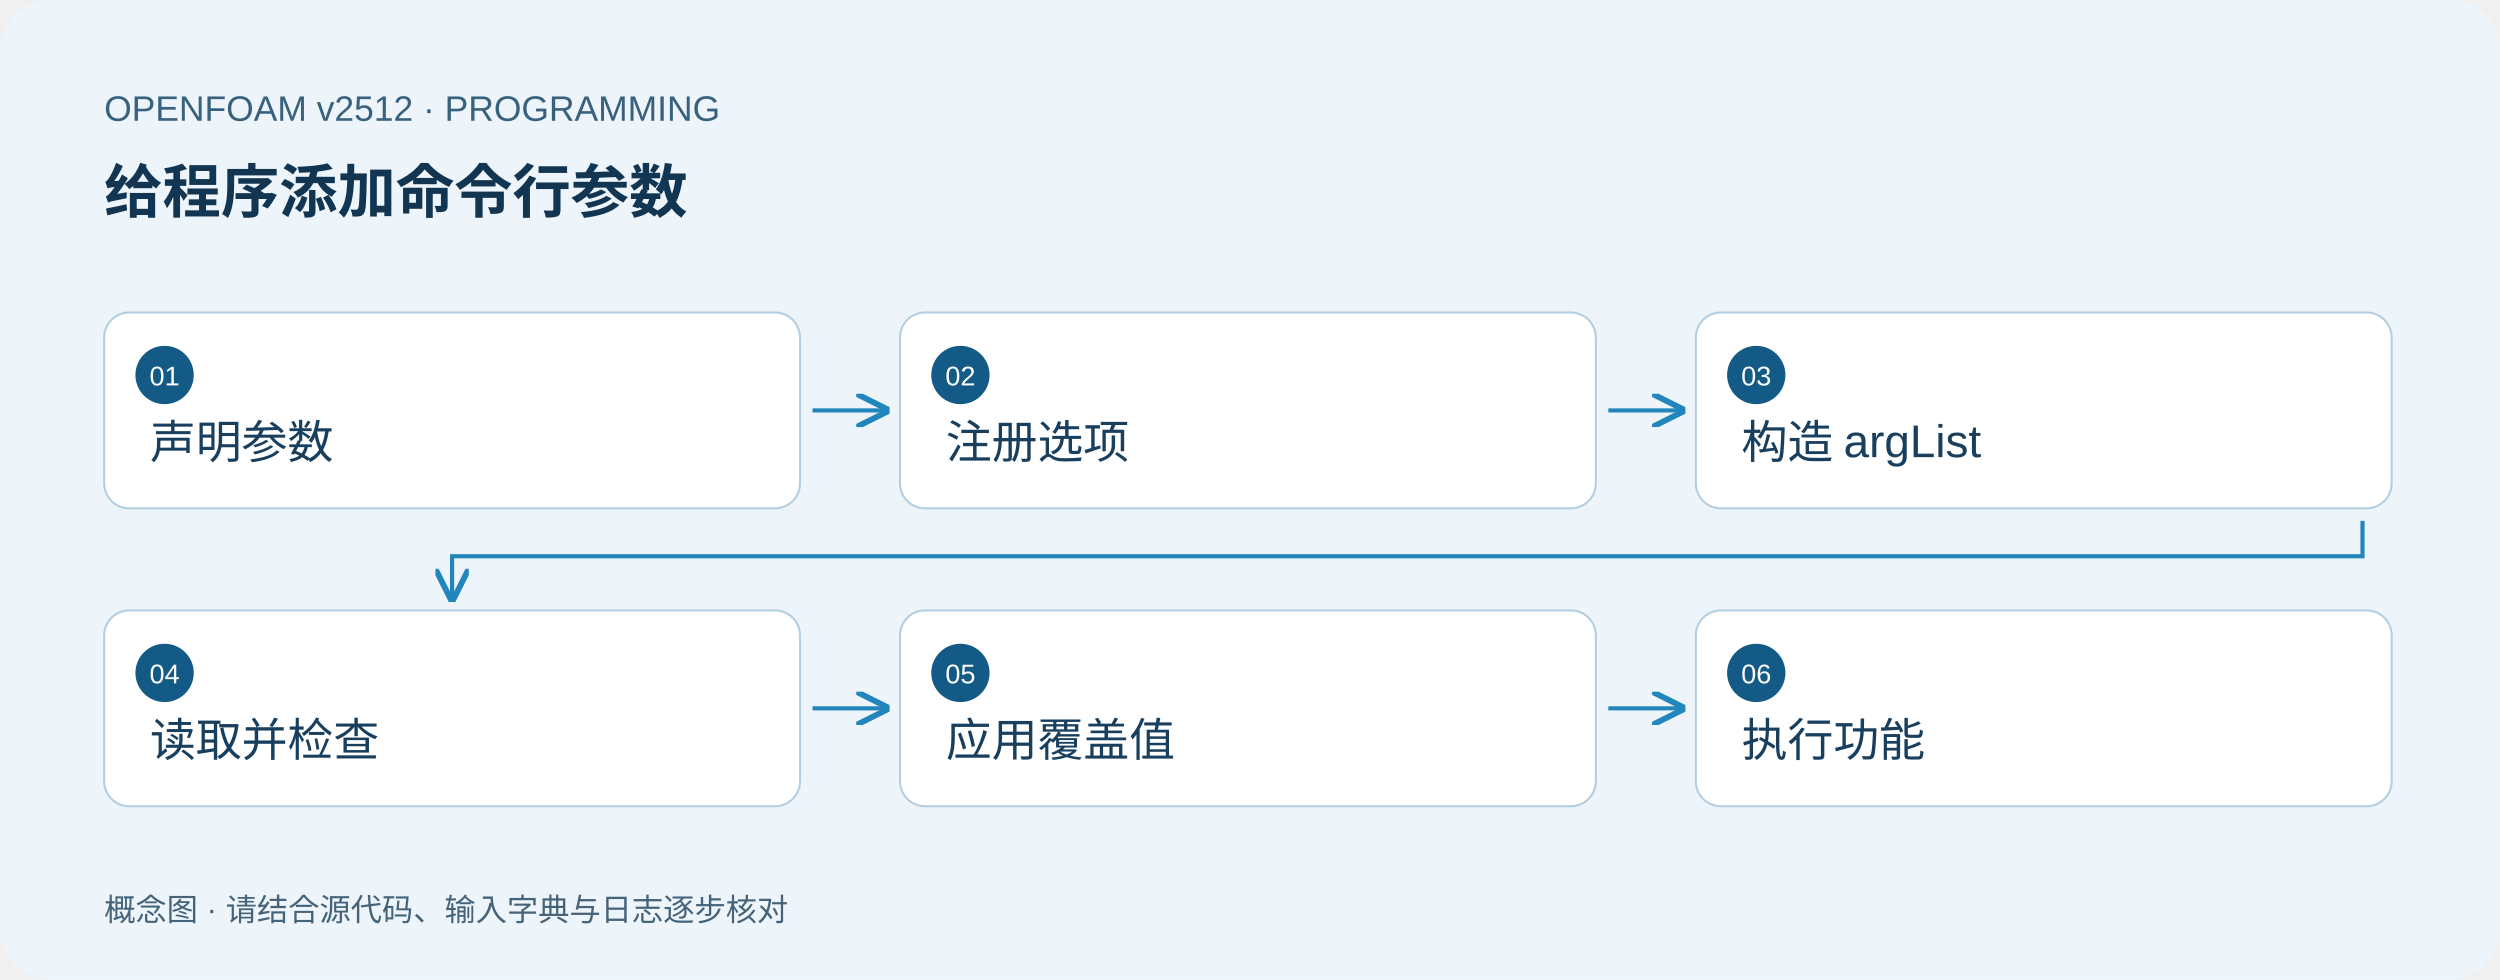
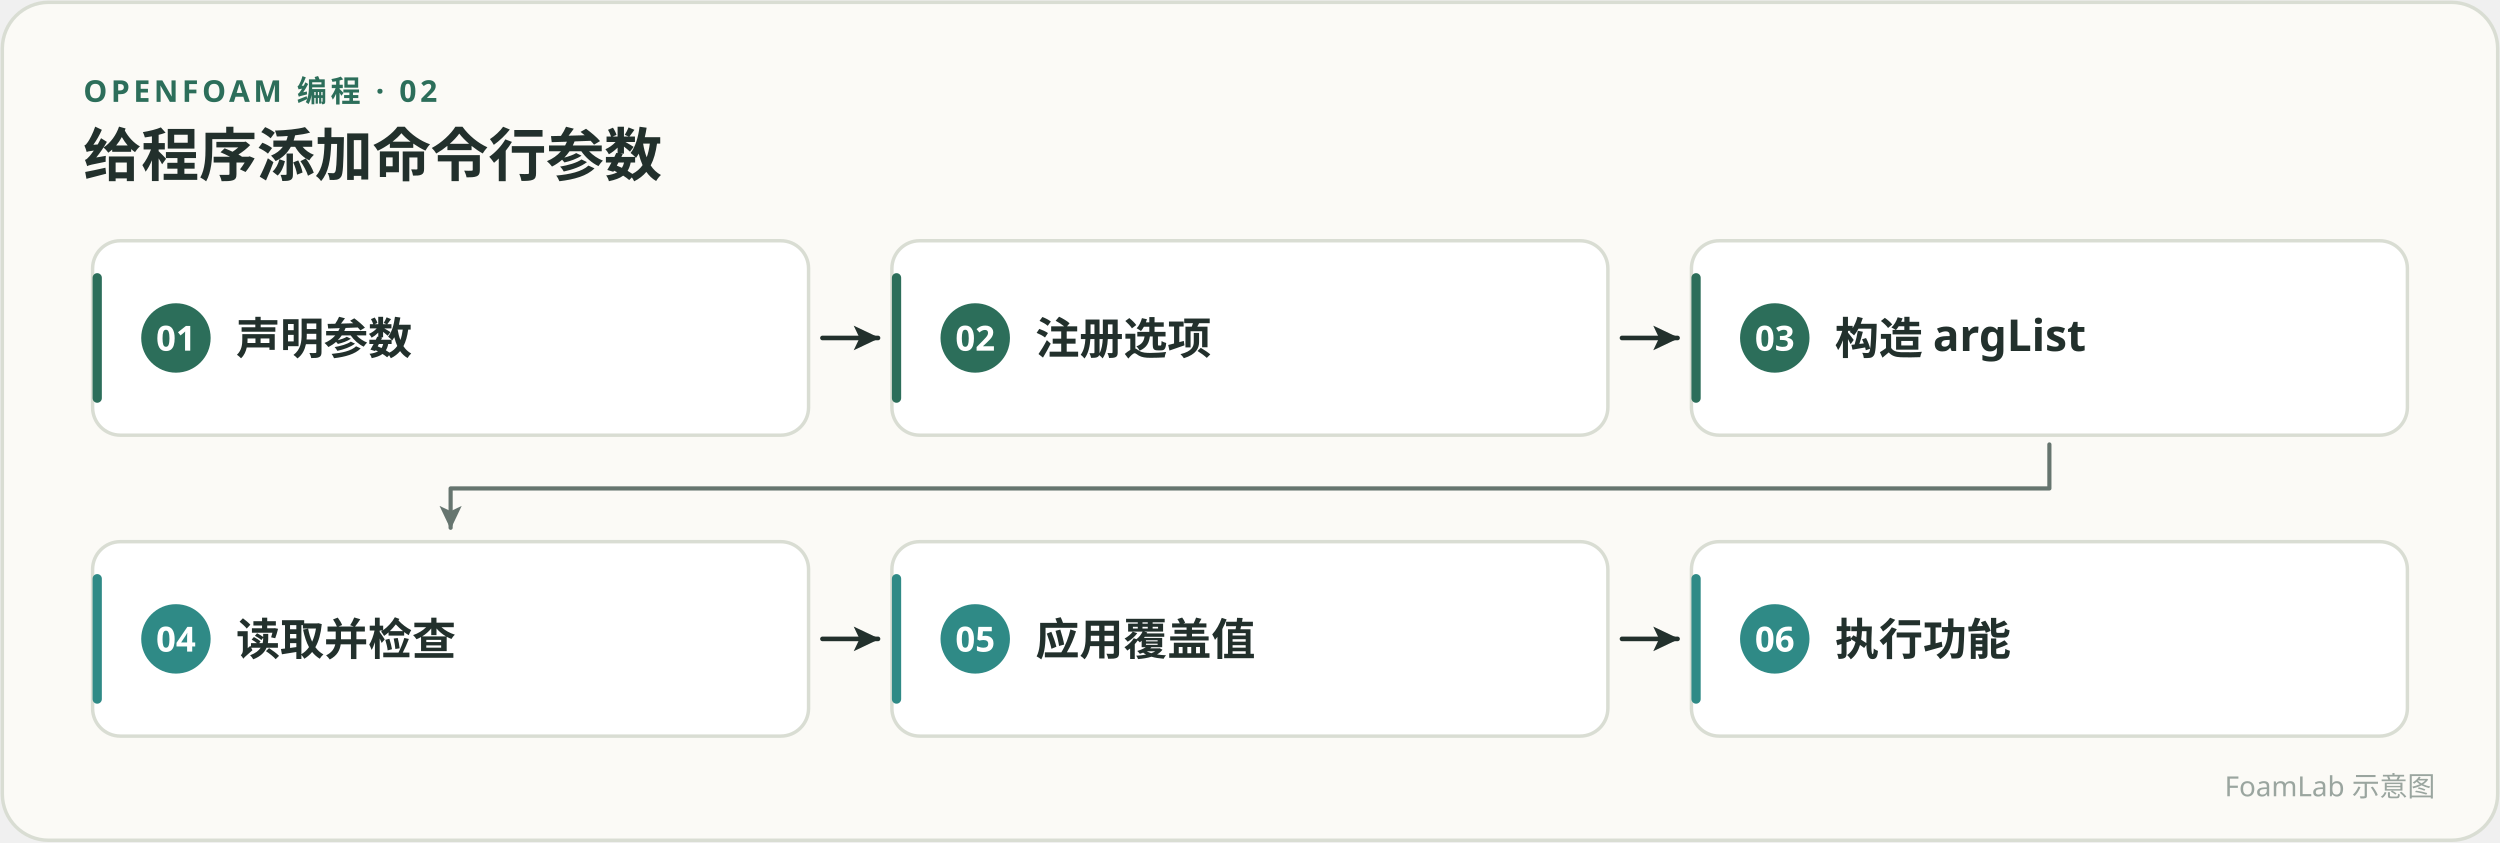
- <svg xmlns="http://www.w3.org/2000/svg" width="1200" height="470" viewBox="0 0 1200 470" role="img" aria-labelledby="title desc">
+ <svg xmlns="http://www.w3.org/2000/svg" width="1080" height="364" viewBox="0 0 1080 364" role="img" aria-label="给程序添加命令行参数">
  <defs>
-     <marker id="a" markerWidth="8" markerHeight="8" refX="7" refY="4" orient="auto">
-       <path d="M0,0 L8,4 L0,8" fill="none" stroke="#2286bd" stroke-width="1.4" />
+     <marker id="a-ink" viewBox="0 0 10 10" refX="8.5" refY="5" markerWidth="7" markerHeight="7" orient="auto-start-reverse">
+       <path d="M1 1.2 9 5 1 8.8 2.8 5z" fill="#22302c" />
    </marker>
+     <marker id="a-green" viewBox="0 0 10 10" refX="8.5" refY="5" markerWidth="7" markerHeight="7" orient="auto-start-reverse">
+       <path d="M1 1.2 9 5 1 8.8 2.8 5z" fill="#2c6e5a" />
+     </marker>
+     <marker id="a-teal" viewBox="0 0 10 10" refX="8.5" refY="5" markerWidth="7" markerHeight="7" orient="auto-start-reverse">
+       <path d="M1 1.2 9 5 1 8.8 2.8 5z" fill="#2f8a86" />
+     </marker>
+     <marker id="a-muted" viewBox="0 0 10 10" refX="8.5" refY="5" markerWidth="7" markerHeight="7" orient="auto-start-reverse">
+       <path d="M1 1.2 9 5 1 8.8 2.8 5z" fill="#66756f" />
+     </marker>
+     <marker id="a-amber" viewBox="0 0 10 10" refX="8.5" refY="5" markerWidth="7" markerHeight="7" orient="auto-start-reverse">
+       <path d="M1 1.2 9 5 1 8.8 2.8 5z" fill="#c98a2b" />
+     </marker>
+     <marker id="a-red" viewBox="0 0 10 10" refX="8.5" refY="5" markerWidth="7" markerHeight="7" orient="auto-start-reverse">
+       <path d="M1 1.2 9 5 1 8.8 2.8 5z" fill="#c8553d" />
+     </marker>
+     <marker id="a-blue" viewBox="0 0 10 10" refX="8.5" refY="5" markerWidth="7" markerHeight="7" orient="auto-start-reverse">
+       <path d="M1 1.2 9 5 1 8.8 2.8 5z" fill="#3b78b5" />
+     </marker>
+     <pattern id="hatch" width="8" height="8" patternUnits="userSpaceOnUse" patternTransform="rotate(45)">
+       <path d="M0 0v8" stroke="#66756f" stroke-width="1.6" />
+     </pattern>
  </defs>
-   <rect width="1200" height="470" rx="24" fill="#eef5fa" />
-   <text x="50" y="58" font-family="Arial,sans-serif" font-size="17" fill="#37617d">OPENFOAM v2512 · PROGRAMMING</text>
-   <text x="50" y="102" font-family="Arial,Microsoft YaHei,sans-serif" font-size="28" font-weight="700" fill="#123552">给程序添加命令行参数</text>
-   <rect x="50" y="150" width="334" height="94" rx="12" fill="white" stroke="#b4cee1" />
-   <circle cx="79" cy="180" r="14" fill="#145a87" />
-   <text x="79" y="185" text-anchor="middle" fill="white" font-size="13" font-family="Arial">01</text>
-   <text x="72" y="220" font-family="Arial,Microsoft YaHei,sans-serif" font-size="22" fill="#193f5e">声明参数</text>
-   <path d="M390,197 H425" stroke="#2286bd" stroke-width="2" fill="none" marker-end="url(#a)" />
-   <rect x="432" y="150" width="334" height="94" rx="12" fill="white" stroke="#b4cee1" />
-   <circle cx="461" cy="180" r="14" fill="#145a87" />
-   <text x="461" y="185" text-anchor="middle" fill="white" font-size="13" font-family="Arial">02</text>
-   <text x="454" y="220" font-family="Arial,Microsoft YaHei,sans-serif" font-size="22" fill="#193f5e">注册选项</text>
-   <path d="M772,197 H807" stroke="#2286bd" stroke-width="2" fill="none" marker-end="url(#a)" />
-   <rect x="814" y="150" width="334" height="94" rx="12" fill="white" stroke="#b4cee1" />
-   <circle cx="843" cy="180" r="14" fill="#145a87" />
-   <text x="843" y="185" text-anchor="middle" fill="white" font-size="13" font-family="Arial">03</text>
-   <text x="836" y="220" font-family="Arial,Microsoft YaHei,sans-serif" font-size="22" fill="#193f5e">构造 argList</text>
-   <rect x="50" y="293" width="334" height="94" rx="12" fill="white" stroke="#b4cee1" />
-   <circle cx="79" cy="323" r="14" fill="#145a87" />
-   <text x="79" y="328" text-anchor="middle" fill="white" font-size="13" font-family="Arial">04</text>
-   <text x="72" y="363" font-family="Arial,Microsoft YaHei,sans-serif" font-size="22" fill="#193f5e">读取并检查</text>
-   <path d="M390,340 H425" stroke="#2286bd" stroke-width="2" fill="none" marker-end="url(#a)" />
-   <rect x="432" y="293" width="334" height="94" rx="12" fill="white" stroke="#b4cee1" />
-   <circle cx="461" cy="323" r="14" fill="#145a87" />
-   <text x="461" y="328" text-anchor="middle" fill="white" font-size="13" font-family="Arial">05</text>
-   <text x="454" y="363" font-family="Arial,Microsoft YaHei,sans-serif" font-size="22" fill="#193f5e">应用覆盖值</text>
-   <path d="M772,340 H807" stroke="#2286bd" stroke-width="2" fill="none" marker-end="url(#a)" />
-   <rect x="814" y="293" width="334" height="94" rx="12" fill="white" stroke="#b4cee1" />
-   <circle cx="843" cy="323" r="14" fill="#145a87" />
-   <text x="843" y="328" text-anchor="middle" fill="white" font-size="13" font-family="Arial">06</text>
-   <text x="836" y="363" font-family="Arial,Microsoft YaHei,sans-serif" font-size="22" fill="#193f5e">执行功能</text>
-   <path d="M1134,250 V267 H217 V287" fill="none" stroke="#2286bd" stroke-width="2" marker-end="url(#a)" />
-   <text x="50" y="442" font-family="Arial,Microsoft YaHei,sans-serif" font-size="15" fill="#45647a">概念图 · 请结合源代码、输入字典与日志逐步核对</text>
+   <style>text{font-family:'Noto Sans SC','PingFang SC','Microsoft YaHei','Source Han Sans SC',sans-serif;fill:#22302c}.t{font-size:19px}.tb{font-size:19px;font-weight:700}.s{font-size:16px;fill:#66756f}
+ .h{font-size:25px;font-weight:700}.k{font-size:13px;fill:#2c6e5a;font-weight:700;letter-spacing:.12em}.m{font-family:'Cascadia Code','JetBrains Mono',Consolas,'DejaVu Sans Mono',monospace;font-size:16px}.mb{font-family:'Cascadia Code','JetBrains Mono',Consolas,'DejaVu Sans Mono',monospace;font-size:17px;font-weight:700}
+ .tag{font-size:12px;fill:#9aa59f}.c{text-anchor:middle}.e{text-anchor:end}.w{fill:#fff}</style>
+   <rect x="1" y="1" width="1078" height="362" rx="20" fill="#fbfaf6" stroke="#d9ddd3" stroke-width="1.5" />
+   <text x="36.0" y="44.0" class="k">OPENFOAM 编程 · 02</text>
+   <text x="36.0" y="76.0" class="h">给程序添加命令行参数</text>
+   <rect x="40.0" y="104.0" width="309.3" height="84.0" rx="12" fill="#ffffff" stroke="#d9ddd3" stroke-width="1.5" />
+   <rect x="40.0" y="118.0" width="4" height="56.0" rx="2" fill="#2c6e5a" />
+   <circle cx="76.0" cy="146.0" r="15" fill="#2c6e5a" stroke="none" stroke-width="0" />
+   <text x="76.0" y="151.5" class="tb w" text-anchor="middle" style="font-size:15px;fill:#fff">01</text>
+   <text x="102.0" y="153.0" class="tb">声明参数</text>
+   <line x1="355.3" y1="146.0" x2="379.3" y2="146.0" stroke="#22302c" stroke-width="2" stroke-linecap="round" marker-end="url(#a-ink)" />
+   <rect x="385.3" y="104.0" width="309.3" height="84.0" rx="12" fill="#ffffff" stroke="#d9ddd3" stroke-width="1.5" />
+   <rect x="385.3" y="118.0" width="4" height="56.0" rx="2" fill="#2c6e5a" />
+   <circle cx="421.3" cy="146.0" r="15" fill="#2c6e5a" stroke="none" stroke-width="0" />
+   <text x="421.3" y="151.5" class="tb w" text-anchor="middle" style="font-size:15px;fill:#fff">02</text>
+   <text x="447.3" y="153.0" class="tb">注册选项</text>
+   <line x1="700.7" y1="146.0" x2="724.7" y2="146.0" stroke="#22302c" stroke-width="2" stroke-linecap="round" marker-end="url(#a-ink)" />
+   <rect x="730.7" y="104.0" width="309.3" height="84.0" rx="12" fill="#ffffff" stroke="#d9ddd3" stroke-width="1.5" />
+   <rect x="730.7" y="118.0" width="4" height="56.0" rx="2" fill="#2c6e5a" />
+   <circle cx="766.7" cy="146.0" r="15" fill="#2c6e5a" stroke="none" stroke-width="0" />
+   <text x="766.7" y="151.5" class="tb w" text-anchor="middle" style="font-size:15px;fill:#fff">03</text>
+   <text x="792.7" y="153.0" class="tb">构造 argList</text>
+   <path d="M885.333 192 V211 H194.667 V228" fill="none" stroke="#66756f" stroke-width="1.8" stroke-linecap="round" stroke-linejoin="round" marker-end="url(#a-muted)" />
+   <rect x="40.0" y="234.0" width="309.3" height="84.0" rx="12" fill="#ffffff" stroke="#d9ddd3" stroke-width="1.5" />
+   <rect x="40.0" y="248.0" width="4" height="56.0" rx="2" fill="#2f8a86" />
+   <circle cx="76.0" cy="276.0" r="15" fill="#2f8a86" stroke="none" stroke-width="0" />
+   <text x="76.0" y="281.5" class="tb w" text-anchor="middle" style="font-size:15px;fill:#fff">04</text>
+   <text x="102.0" y="283.0" class="tb">读取并检查</text>
+   <line x1="355.3" y1="276.0" x2="379.3" y2="276.0" stroke="#22302c" stroke-width="2" stroke-linecap="round" marker-end="url(#a-ink)" />
+   <rect x="385.3" y="234.0" width="309.3" height="84.0" rx="12" fill="#ffffff" stroke="#d9ddd3" stroke-width="1.5" />
+   <rect x="385.3" y="248.0" width="4" height="56.0" rx="2" fill="#2f8a86" />
+   <circle cx="421.3" cy="276.0" r="15" fill="#2f8a86" stroke="none" stroke-width="0" />
+   <text x="421.3" y="281.5" class="tb w" text-anchor="middle" style="font-size:15px;fill:#fff">05</text>
+   <text x="447.3" y="283.0" class="tb">应用覆盖值</text>
+   <line x1="700.7" y1="276.0" x2="724.7" y2="276.0" stroke="#22302c" stroke-width="2" stroke-linecap="round" marker-end="url(#a-ink)" />
+   <rect x="730.7" y="234.0" width="309.3" height="84.0" rx="12" fill="#ffffff" stroke="#d9ddd3" stroke-width="1.5" />
+   <rect x="730.7" y="248.0" width="4" height="56.0" rx="2" fill="#2f8a86" />
+   <circle cx="766.7" cy="276.0" r="15" fill="#2f8a86" stroke="none" stroke-width="0" />
+   <text x="766.7" y="281.5" class="tb w" text-anchor="middle" style="font-size:15px;fill:#fff">06</text>
+   <text x="792.7" y="283.0" class="tb">执行功能</text>
+   <text x="1052.0" y="344.0" class="tag" text-anchor="end">FoamLab 示意图</text>
</svg>
